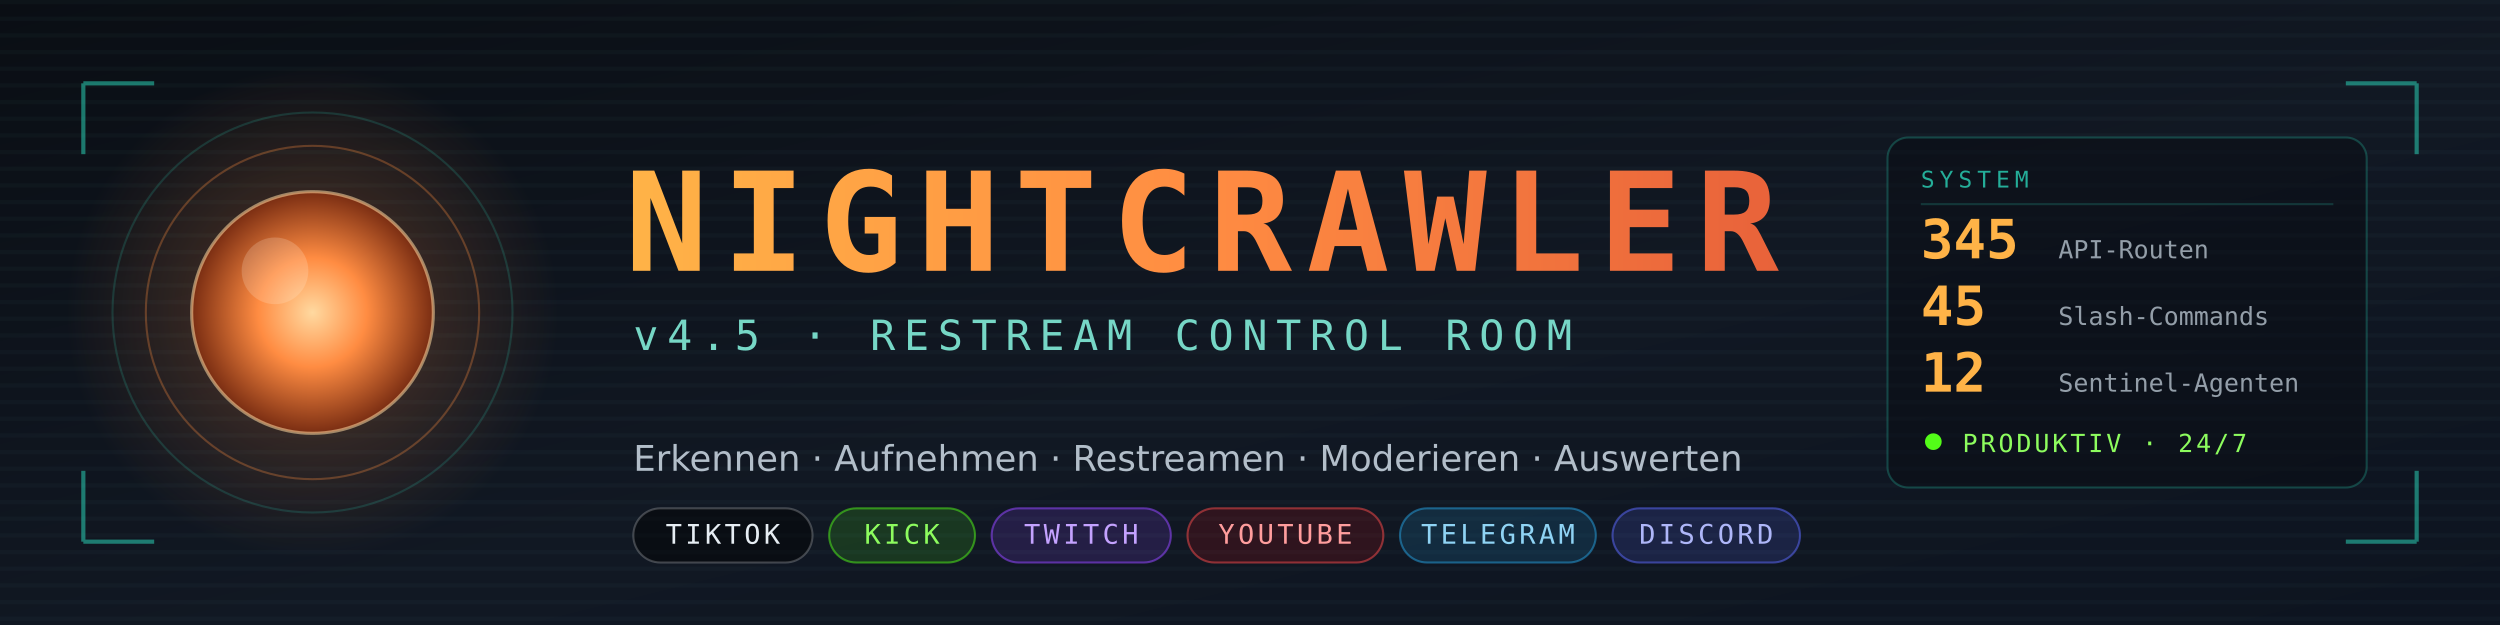
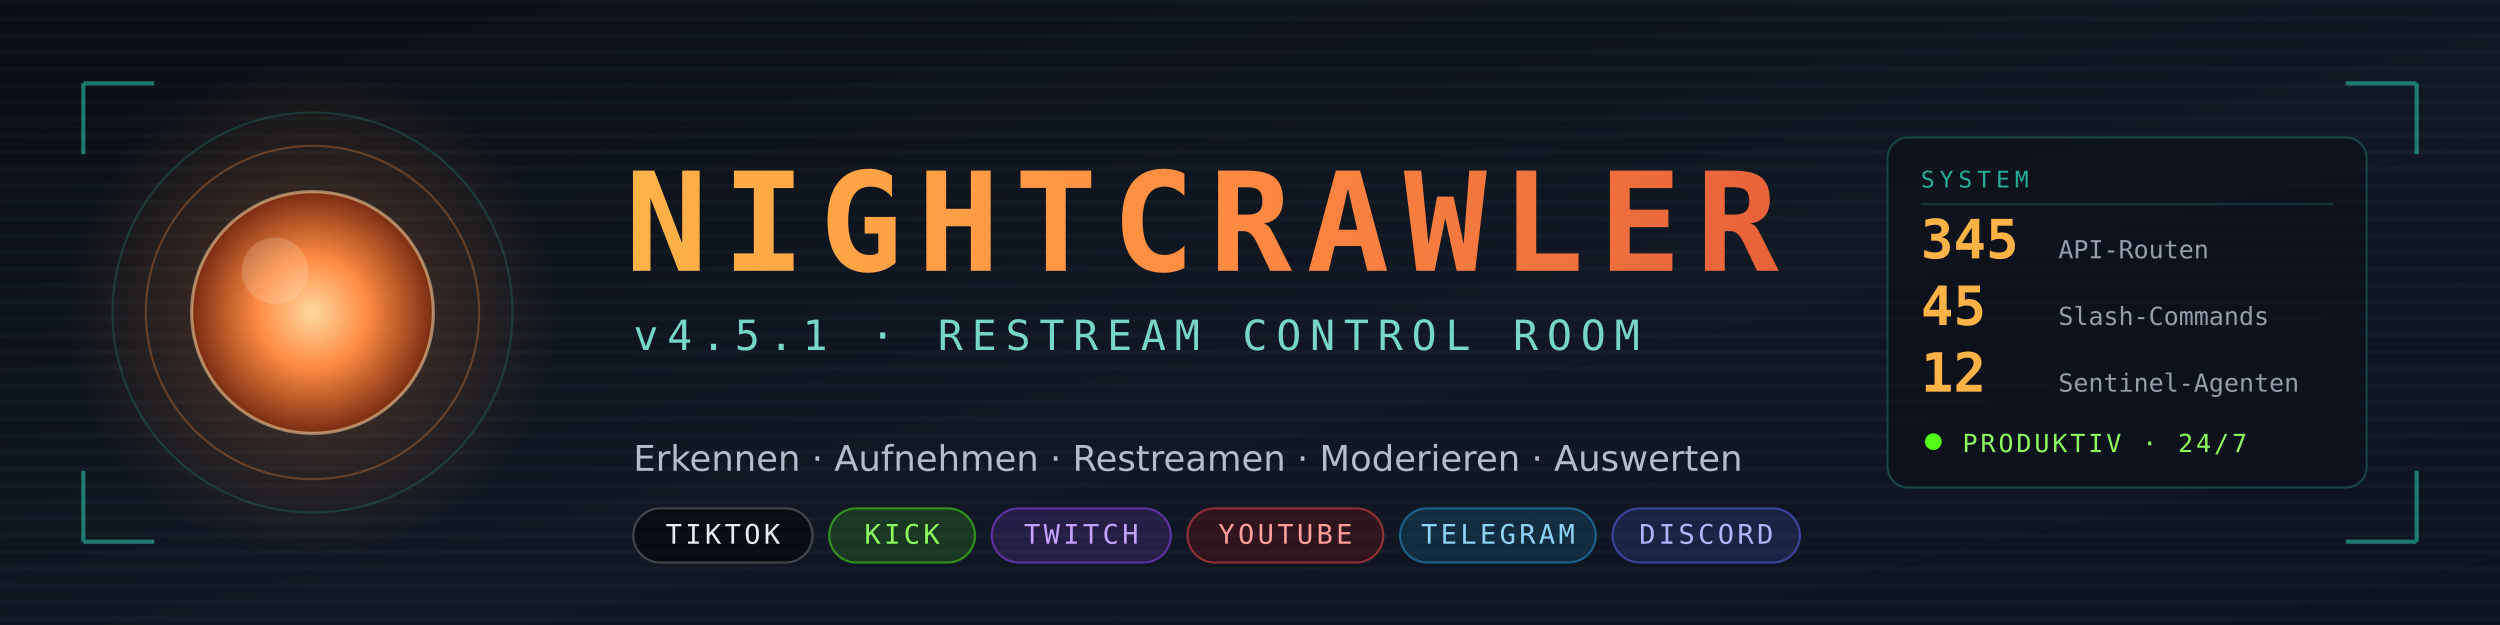
<svg xmlns="http://www.w3.org/2000/svg" viewBox="0 0 1200 300" width="1200" height="300" role="img" aria-label="NIGHTCRAWLER — Restream Control Room">
  <defs>
    <linearGradient id="bg" x1="0" y1="0" x2="1" y2="1">
      <stop offset="0%" stop-color="#0a0e14" />
      <stop offset="55%" stop-color="#111823" />
      <stop offset="100%" stop-color="#0d1420" />
    </linearGradient>
    <linearGradient id="amber" x1="0" y1="0" x2="1" y2="0">
      <stop offset="0%" stop-color="#ffb347" />
      <stop offset="50%" stop-color="#ff8c42" />
      <stop offset="100%" stop-color="#e8623a" />
    </linearGradient>
    <radialGradient id="orb" cx="50%" cy="50%" r="50%">
      <stop offset="0%" stop-color="#ffd9a0" />
      <stop offset="45%" stop-color="#ff8c42" />
      <stop offset="100%" stop-color="#7a2d12" />
    </radialGradient>
    <radialGradient id="glow" cx="50%" cy="50%" r="50%">
      <stop offset="0%" stop-color="#ff8c42" stop-opacity="0.30" />
      <stop offset="100%" stop-color="#ff8c42" stop-opacity="0" />
    </radialGradient>
    <linearGradient id="fade" x1="0" y1="0" x2="1" y2="0">
      <stop offset="0%" stop-color="#2de1c2" stop-opacity="0.85" />
      <stop offset="100%" stop-color="#2de1c2" stop-opacity="0.05" />
    </linearGradient>
  </defs>
  <rect width="1200" height="300" fill="url(#bg)" />
  <g fill="#7fe7d4" fill-opacity="0.030">
    <rect x="0" y="0" width="1200" height="2" />
    <rect x="0" y="8" width="1200" height="2" />
    <rect x="0" y="16" width="1200" height="2" />
    <rect x="0" y="24" width="1200" height="2" />
    <rect x="0" y="32" width="1200" height="2" />
    <rect x="0" y="40" width="1200" height="2" />
    <rect x="0" y="48" width="1200" height="2" />
    <rect x="0" y="56" width="1200" height="2" />
    <rect x="0" y="64" width="1200" height="2" />
    <rect x="0" y="72" width="1200" height="2" />
    <rect x="0" y="80" width="1200" height="2" />
    <rect x="0" y="88" width="1200" height="2" />
    <rect x="0" y="96" width="1200" height="2" />
    <rect x="0" y="104" width="1200" height="2" />
    <rect x="0" y="112" width="1200" height="2" />
    <rect x="0" y="120" width="1200" height="2" />
    <rect x="0" y="128" width="1200" height="2" />
    <rect x="0" y="136" width="1200" height="2" />
    <rect x="0" y="144" width="1200" height="2" />
    <rect x="0" y="152" width="1200" height="2" />
    <rect x="0" y="160" width="1200" height="2" />
    <rect x="0" y="168" width="1200" height="2" />
    <rect x="0" y="176" width="1200" height="2" />
    <rect x="0" y="184" width="1200" height="2" />
    <rect x="0" y="192" width="1200" height="2" />
    <rect x="0" y="200" width="1200" height="2" />
    <rect x="0" y="208" width="1200" height="2" />
    <rect x="0" y="216" width="1200" height="2" />
    <rect x="0" y="224" width="1200" height="2" />
    <rect x="0" y="232" width="1200" height="2" />
    <rect x="0" y="240" width="1200" height="2" />
    <rect x="0" y="248" width="1200" height="2" />
    <rect x="0" y="256" width="1200" height="2" />
    <rect x="0" y="264" width="1200" height="2" />
    <rect x="0" y="272" width="1200" height="2" />
    <rect x="0" y="280" width="1200" height="2" />
    <rect x="0" y="288" width="1200" height="2" />
    <rect x="0" y="296" width="1200" height="2" />
  </g>
  <circle cx="150" cy="150" r="118" fill="url(#glow)" />
  <circle cx="150" cy="150" r="58" fill="url(#orb)" />
  <circle cx="150" cy="150" r="58" fill="none" stroke="#ffd9a0" stroke-opacity="0.55" stroke-width="1.5" />
  <circle cx="150" cy="150" r="80" fill="none" stroke="#ff8c42" stroke-opacity="0.30" stroke-width="1" />
  <circle cx="150" cy="150" r="96" fill="none" stroke="#2de1c2" stroke-opacity="0.16" stroke-width="1" />
  <circle cx="132" cy="130" r="16" fill="#fff3e0" fill-opacity="0.20" />
  <g stroke="#2de1c2" stroke-opacity="0.5" stroke-width="2" fill="none">
    <path d="M40 40 h34 M40 40 v34" />
    <path d="M1160 40 h-34 M1160 40 v34" />
    <path d="M40 260 h34 M40 260 v-34" />
    <path d="M1160 260 h-34 M1160 260 v-34" />
  </g>
  <text x="300" y="130" font-family="'DejaVu Sans Mono',ui-monospace,SFMono-Regular,Menlo,Consolas,monospace" font-size="66" font-weight="bold" letter-spacing="7" fill="url(#amber)">NIGHTCRAWLER</text>
-   <text x="304" y="168" font-family="'DejaVu Sans Mono',ui-monospace,SFMono-Regular,Menlo,Consolas,monospace" font-size="20" letter-spacing="4.2" fill="#7fe7d4" fill-opacity="0.92">v4.5  ·  RESTREAM CONTROL ROOM</text>
+   <text x="304" y="168" font-family="'DejaVu Sans Mono',ui-monospace,SFMono-Regular,Menlo,Consolas,monospace" font-size="20" letter-spacing="4.2" fill="#7fe7d4" fill-opacity="0.92">v4.5.1  ·  RESTREAM CONTROL ROOM</text>
  <line x1="304" y1="192" x2="1120" y2="192" stroke="url(#fade)" stroke-width="1.5" />
  <text x="304" y="226" font-family="'DejaVu Sans',system-ui,-apple-system,Segoe UI,Roboto,sans-serif" font-size="17" fill="#c8d4e0" fill-opacity="0.88">Erkennen · Aufnehmen · Restreamen · Moderieren · Auswerten</text>
  <g font-family="'DejaVu Sans Mono',ui-monospace,monospace" font-size="13" letter-spacing="1.6">
    <rect x="304" y="244" width="86" height="26" rx="13" fill="#000000" fill-opacity="0.45" stroke="#ffffff" stroke-opacity="0.22" />
    <text x="347" y="261" fill="#e6edf3" text-anchor="middle">TIKTOK</text>
    <rect x="398" y="244" width="70" height="26" rx="13" fill="#53fc18" fill-opacity="0.14" stroke="#53fc18" stroke-opacity="0.5" />
    <text x="433" y="261" fill="#8dfc5e" text-anchor="middle">KICK</text>
    <rect x="476" y="244" width="86" height="26" rx="13" fill="#9146ff" fill-opacity="0.16" stroke="#9146ff" stroke-opacity="0.55" />
    <text x="519" y="261" fill="#c4a2ff" text-anchor="middle">TWITCH</text>
    <rect x="570" y="244" width="94" height="26" rx="13" fill="#ff0000" fill-opacity="0.13" stroke="#ff4d4d" stroke-opacity="0.5" />
    <text x="617" y="261" fill="#ff9d9d" text-anchor="middle">YOUTUBE</text>
    <rect x="672" y="244" width="94" height="26" rx="13" fill="#26a5e4" fill-opacity="0.15" stroke="#26a5e4" stroke-opacity="0.5" />
    <text x="719" y="261" fill="#8fd3f4" text-anchor="middle">TELEGRAM</text>
    <rect x="774" y="244" width="90" height="26" rx="13" fill="#5865f2" fill-opacity="0.17" stroke="#5865f2" stroke-opacity="0.55" />
    <text x="819" y="261" fill="#aeb6f8" text-anchor="middle">DISCORD</text>
  </g>
  <g font-family="'DejaVu Sans Mono',ui-monospace,monospace">
    <rect x="906" y="66" width="230" height="168" rx="10" fill="#0a0e14" fill-opacity="0.55" stroke="#2de1c2" stroke-opacity="0.24" stroke-width="1" />
    <text x="922" y="90" font-size="11" letter-spacing="2.4" fill="#2de1c2" fill-opacity="0.75">SYSTEM</text>
    <line x1="922" y1="98" x2="1120" y2="98" stroke="#2de1c2" stroke-opacity="0.18" stroke-width="1" />
    <text x="922" y="124" font-size="26" font-weight="bold" fill="#ffb347">345</text>
    <text x="988" y="124" font-size="12" fill="#c8d4e0" fill-opacity="0.72">API-Routen</text>
    <text x="922" y="156" font-size="26" font-weight="bold" fill="#ffb347">45</text>
    <text x="988" y="156" font-size="12" fill="#c8d4e0" fill-opacity="0.72">Slash-Commands</text>
    <text x="922" y="188" font-size="26" font-weight="bold" fill="#ffb347">12</text>
    <text x="988" y="188" font-size="12" fill="#c8d4e0" fill-opacity="0.72">Sentinel-Agenten</text>
    <circle cx="928" cy="212" r="4" fill="#53fc18" />
    <text x="942" y="217" font-size="12" letter-spacing="1.4" fill="#8dfc5e">PRODUKTIV · 24/7</text>
  </g>
</svg>
